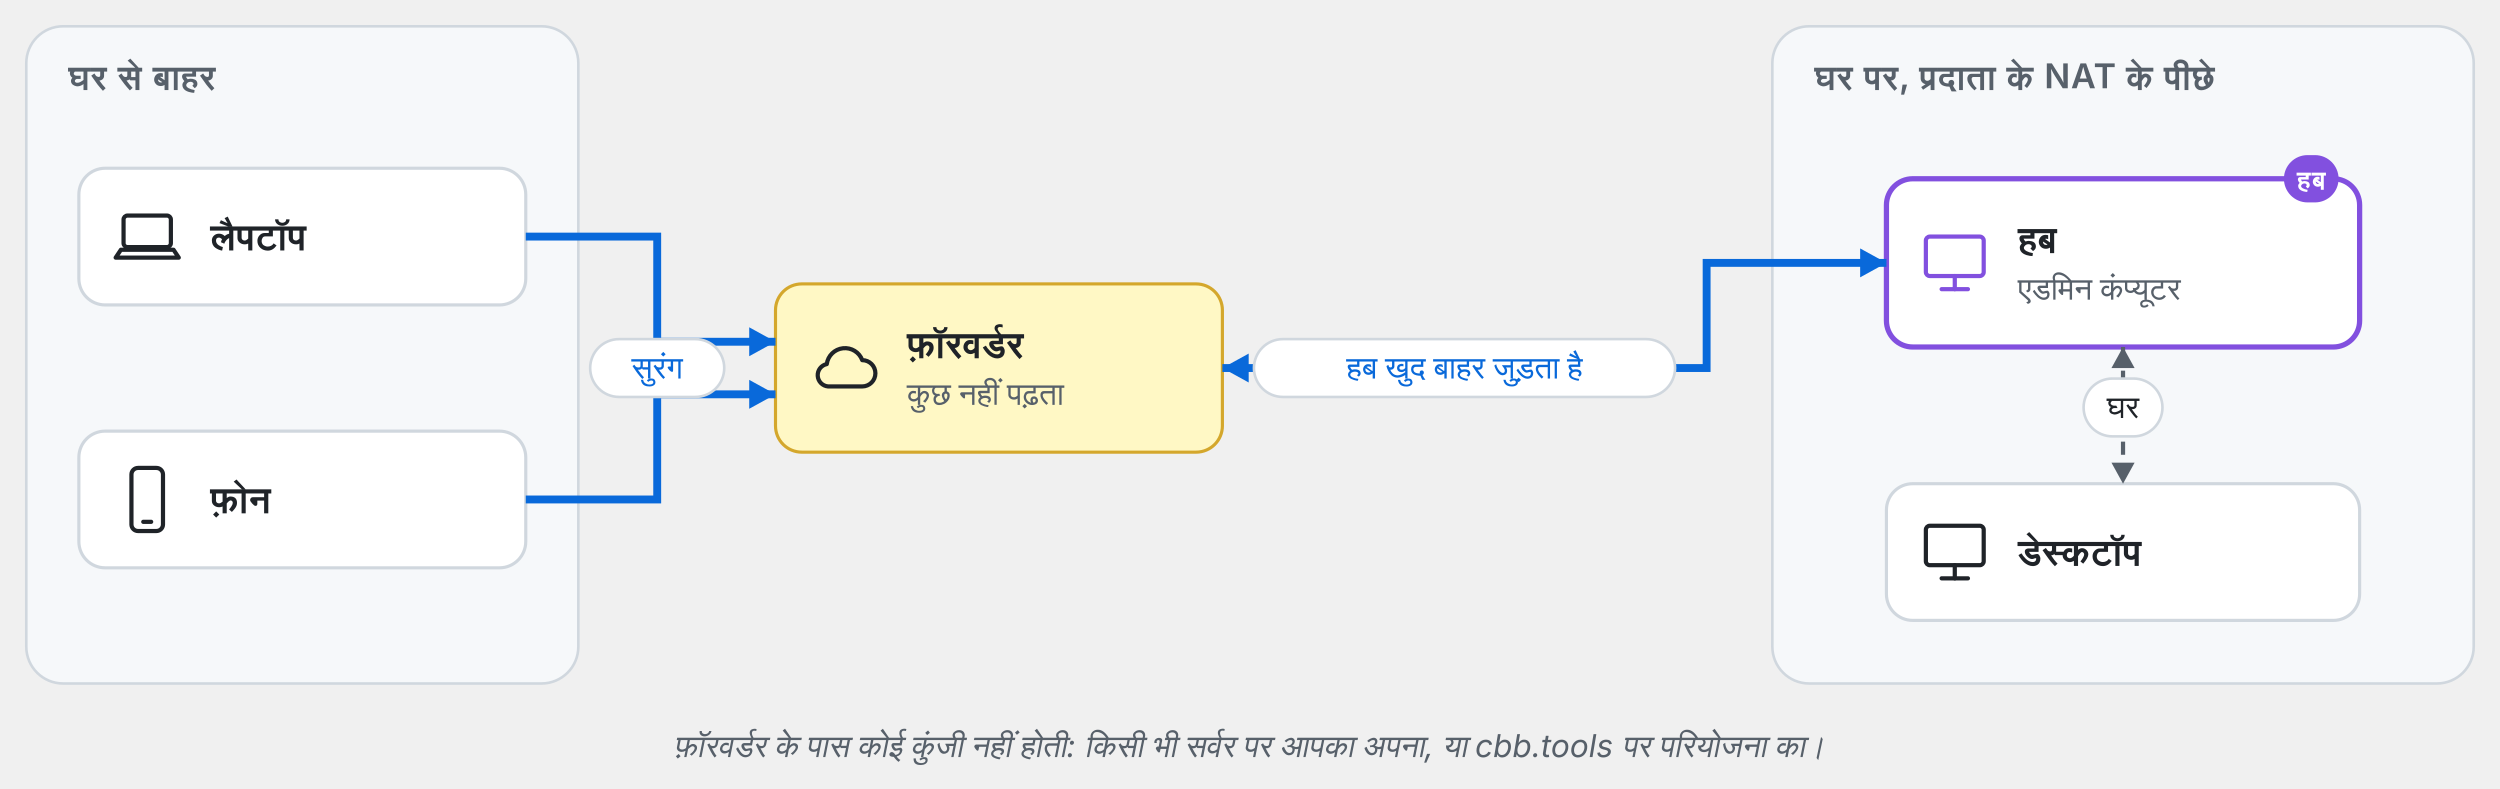
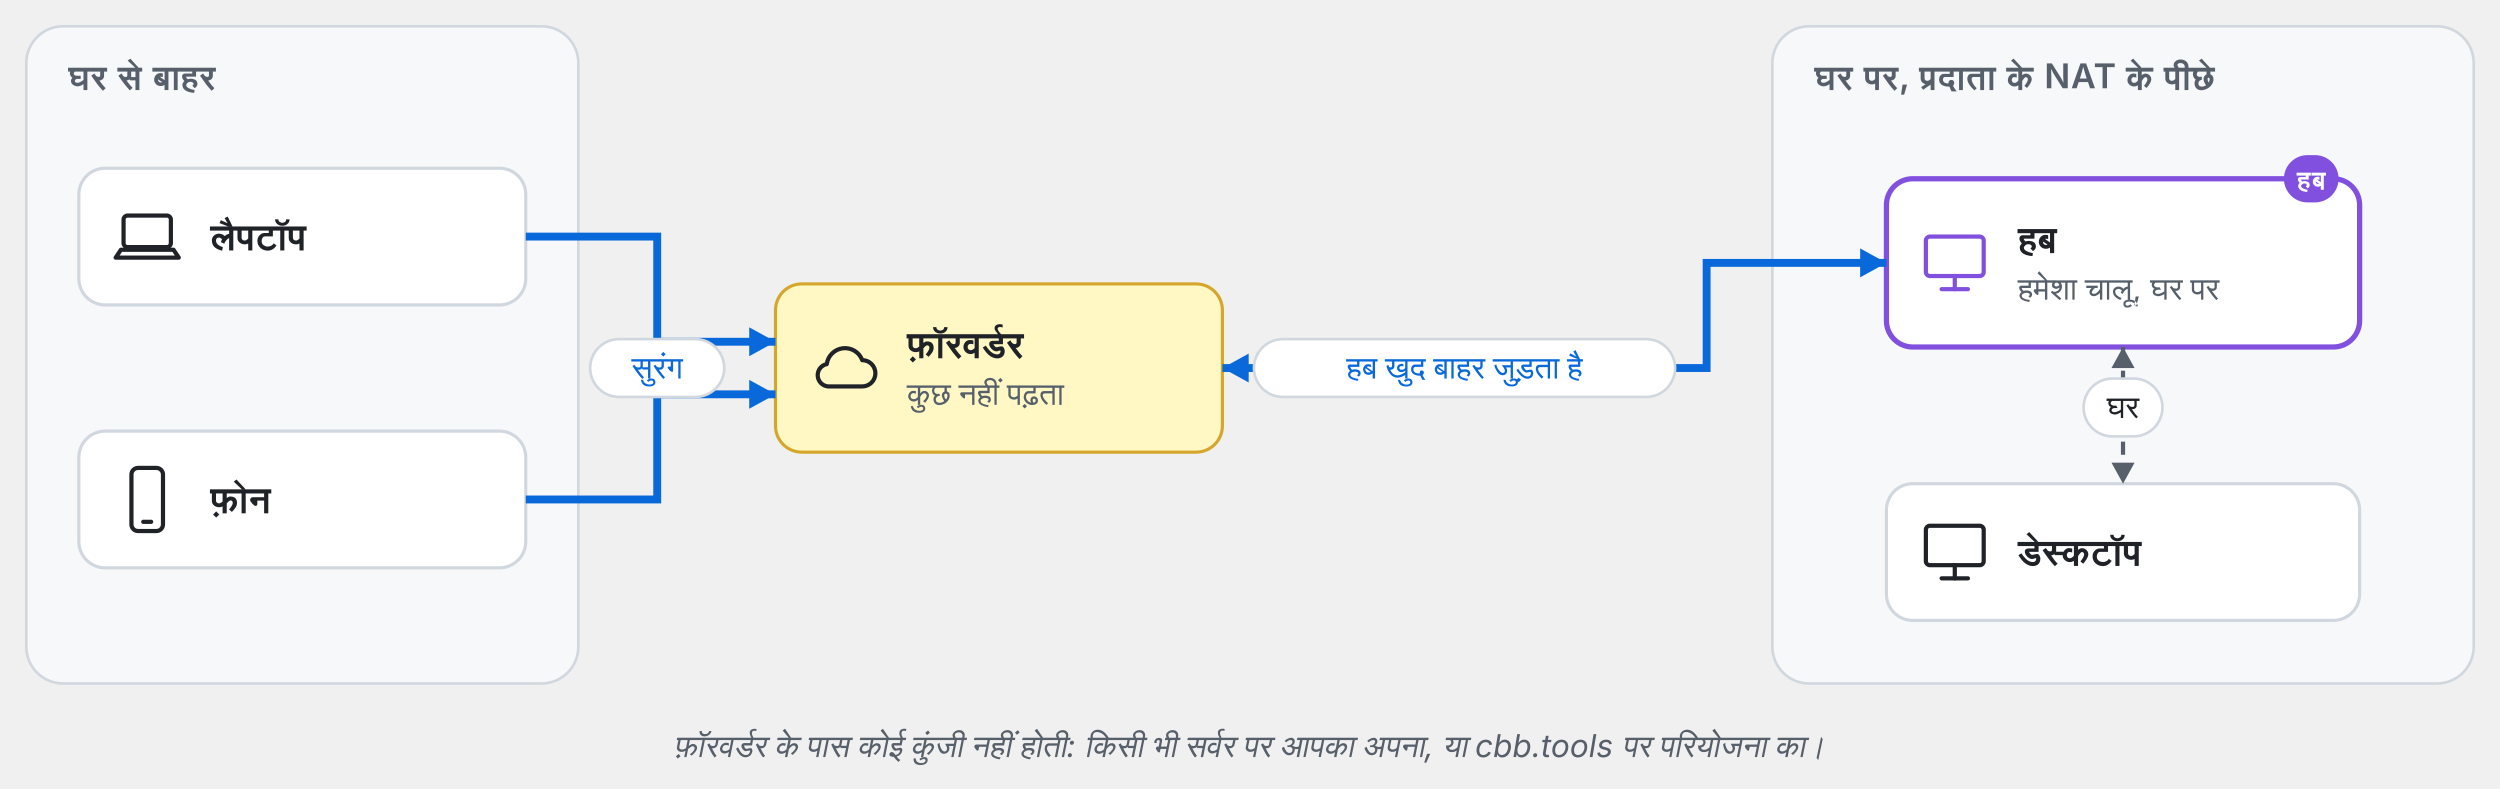
<svg xmlns="http://www.w3.org/2000/svg" lang="hi" width="951" height="300" viewBox="0 0 951 300" role="img" aria-label="जब इंटरनेट हब तक नहीं पहुँच सकता, तब हब फ़ॉरवर्डर पर पंजीकृत होता है">
  <style>
  .bg { fill: none; }
  .zone { fill: #f6f8fa; stroke: #d0d7de; stroke-width: 1; }
  .zone-t { fill: #57606a; font: 600 13px system-ui, -apple-system, 'Segoe UI', sans-serif; letter-spacing: .02em; }
  .card { fill: #ffffff; stroke: #d0d7de; stroke-width: 1.2; }
  .card.key { stroke: #8250df; stroke-width: 2; }
  .card.srv { fill: #fff8c5; stroke: #d4a72c; }
  .t { fill: #1f2328; font: 600 14px system-ui, -apple-system, 'Segoe UI', sans-serif; }
  .s { fill: #57606a; font: 12px system-ui, -apple-system, 'Segoe UI', sans-serif; }
  .ic { fill: none; stroke: #1f2328; stroke-width: 1.6; stroke-linecap: round; stroke-linejoin: round; }
  .key .ic, .ic.key { stroke: #8250df; }
  .badge { fill: #8250df; }
  .badge-t { fill: #ffffff; font: 600 10px system-ui, -apple-system, 'Segoe UI', sans-serif; letter-spacing: .04em; }
  .e-tunnel { fill: none; stroke: #0969da; stroke-width: 3; }
  .e-home { fill: none; stroke: #57606a; stroke-width: 1.6; stroke-dasharray: 5 4; }
  .e-pair { fill: none; stroke: #8250df; stroke-width: 1.8; }
  .e-e2e { fill: none; stroke: #1a7f37; stroke-width: 1.8; stroke-dasharray: 2 4; stroke-linecap: round; }
  .a-tunnel { fill: #0969da; } .a-home { fill: #57606a; } .a-pair { fill: #8250df; } .a-e2e { fill: #1a7f37; }
  .lbl-bg { fill: #ffffff; stroke: #d0d7de; stroke-width: 1; }
  .lbl { fill: #1f2328; font: 12px system-ui, -apple-system, 'Segoe UI', sans-serif; }
  .lbl.tunnel { fill: #0969da; } .lbl.pair { fill: #8250df; } .lbl.e2e { fill: #1a7f37; }
  .note { fill: #57606a; font: italic 12px system-ui, -apple-system, 'Segoe UI', sans-serif; }
  @media (prefers-color-scheme: dark) {
    .zone { fill: #161b22; stroke: #30363d; }
    .zone-t, .s, .note { fill: #8b949e; }
    .card { fill: #0d1117; stroke: #3d444d; }
    .card.key { stroke: #a371f7; }
    .card.srv { fill: #272115; stroke: #9e6a03; }
    .t, .lbl { fill: #e6edf3; }
    .ic { stroke: #e6edf3; }
    .key .ic, .ic.key { stroke: #a371f7; }
    .badge { fill: #a371f7; }
    .badge-t { fill: #0d1117; }
    .e-tunnel { stroke: #4493f8; } .a-tunnel { fill: #4493f8; } .lbl.tunnel { fill: #4493f8; }
    .e-home { stroke: #8b949e; } .a-home { fill: #8b949e; }
    .e-pair { stroke: #a371f7; } .a-pair { fill: #a371f7; } .lbl.pair { fill: #a371f7; }
    .e-e2e { stroke: #3fb950; } .a-e2e { fill: #3fb950; } .lbl.e2e { fill: #3fb950; }
    .lbl-bg { fill: #0d1117; stroke: #3d444d; }
  }
</style>
  <rect class="zone" x="10" y="10" width="210" height="250" rx="14" />
  <text class="zone-t" x="26" y="34">घर से बाहर</text>
  <rect class="zone" x="674.2" y="10" width="266.8" height="250" rx="14" />
  <text class="zone-t" x="690.2" y="34">घर पर, प्रदाता के NAT के पीछे</text>
  <g class="">
    <rect class="card " x="30.0" y="64.0" width="170" height="52" rx="10" />
    <g transform="translate(42.0,76)" class="ic">
      <rect x="5" y="6" width="18" height="12" rx="1.5" />
      <path d="M2 22h24l-2 -3H4z" />
    </g>
    <text class="t" x="80.0" y="95">लैपटॉप</text>
  </g>
  <g class="">
    <rect class="card " x="30.0" y="164.0" width="170" height="52" rx="10" />
    <g transform="translate(42.0,176)" class="ic">
      <rect x="8" y="2" width="12" height="24" rx="2.5" />
      <line x1="12.5" y1="22.5" x2="15.5" y2="22.5" />
    </g>
    <text class="t" x="80.0" y="195">फ़ोन</text>
  </g>
  <g class="srv">
    <rect class="card srv" x="295.0" y="108.0" width="170" height="64" rx="10" />
    <g transform="translate(307.0,126)" class="ic">
      <path d="M8 21h13a5 5 0 0 0 0 -10a7 7 0 0 0 -13.5 1.5A4.3 4.3 0 0 0 8 21z" />
    </g>
    <text class="t" x="345.0" y="136">फ़ॉरवर्डर</text>
    <text class="s" x="345.0" y="154">कुछ नहीं पढ़ता</text>
  </g>
  <g class="key">
    <rect class="card key" x="717.6" y="68.0" width="180" height="64" rx="10" />
    <g transform="translate(729.6,86)" class="ic">
      <rect x="3" y="4" width="22" height="15" rx="1.5" />
      <line x1="14" y1="19" x2="14" y2="24" />
      <line x1="9" y1="24" x2="19" y2="24" />
    </g>
    <text class="t" x="767.6" y="96">हब</text>
-     <text class="s" x="767.6" y="114">एडमिन कंप्यूटर</text>
+     <text class="s" x="767.6" y="114">हमेशा चालू, घर पर</text>
    <rect class="badge" x="868.8" y="59.0" width="20.8" height="18" rx="9" />
    <text class="badge-t" x="879.2" y="72.0" text-anchor="middle">हब</text>
  </g>
  <g class="">
    <rect class="card " x="717.6" y="184.0" width="180" height="52" rx="10" />
    <g transform="translate(729.6,196)" class="ic">
      <rect x="3" y="4" width="22" height="15" rx="1.5" />
      <line x1="14" y1="19" x2="14" y2="24" />
      <line x1="9" y1="24" x2="19" y2="24" />
    </g>
    <text class="t" x="767.6" y="215">डेस्कटॉप</text>
  </g>
  <path class="e-tunnel" d="M200.0,90.0 L250,90 L250,130 L295.0,130" />
  <path class="a-tunnel" d="M295.0,130 L285.0,124.5 L285.0,135.5z" />
  <path class="e-tunnel" d="M200.0,190.0 L250,190 L250,150 L295.0,150" />
  <path class="a-tunnel" d="M295.0,150 L285.0,144.5 L285.0,155.5z" />
  <path class="e-tunnel" d="M465.0,140.0 L649.2,140 L649.2,100 L717.6,100.0" />
  <path class="a-tunnel" d="M717.6,100.0 L707.6,94.5 L707.6,105.5z" />
  <path class="a-tunnel" d="M465.0,140.0 L475.0,145.5 L475.0,134.5z" />
  <path class="e-home" d="M807.6,132.0 L807.6,184.0" />
  <path class="a-home" d="M807.6,184.0 L812.0,176.0 L803.2,176.0z" />
  <path class="a-home" d="M807.6,132.0 L803.2,140.0 L812.0,140.0z" />
  <text class="note" x="475.5" y="288" text-anchor="middle">फ़ॉरवर्डर के पास कोई कुंजी नहीं होती: किसी भी सर्वर पर आपका अपना, या cbb.tools पर परियोजना का।</text>
  <rect class="lbl-bg" x="224.5" y="129.0" width="51.0" height="22" rx="11.0" />
  <text class="lbl tunnel" x="250" y="144.0" text-anchor="middle">सुरंग</text>
  <rect class="lbl-bg" x="477.0" y="129.0" width="160.2" height="22" rx="11.0" />
  <text class="lbl tunnel" x="557.1" y="144.0" text-anchor="middle">हब खुद बाहर जुड़ता है</text>
  <rect class="lbl-bg" x="792.6" y="144.0" width="30.0" height="22" rx="11.0" />
  <text class="lbl home" x="807.6" y="159.0" text-anchor="middle">घर</text>
</svg>
